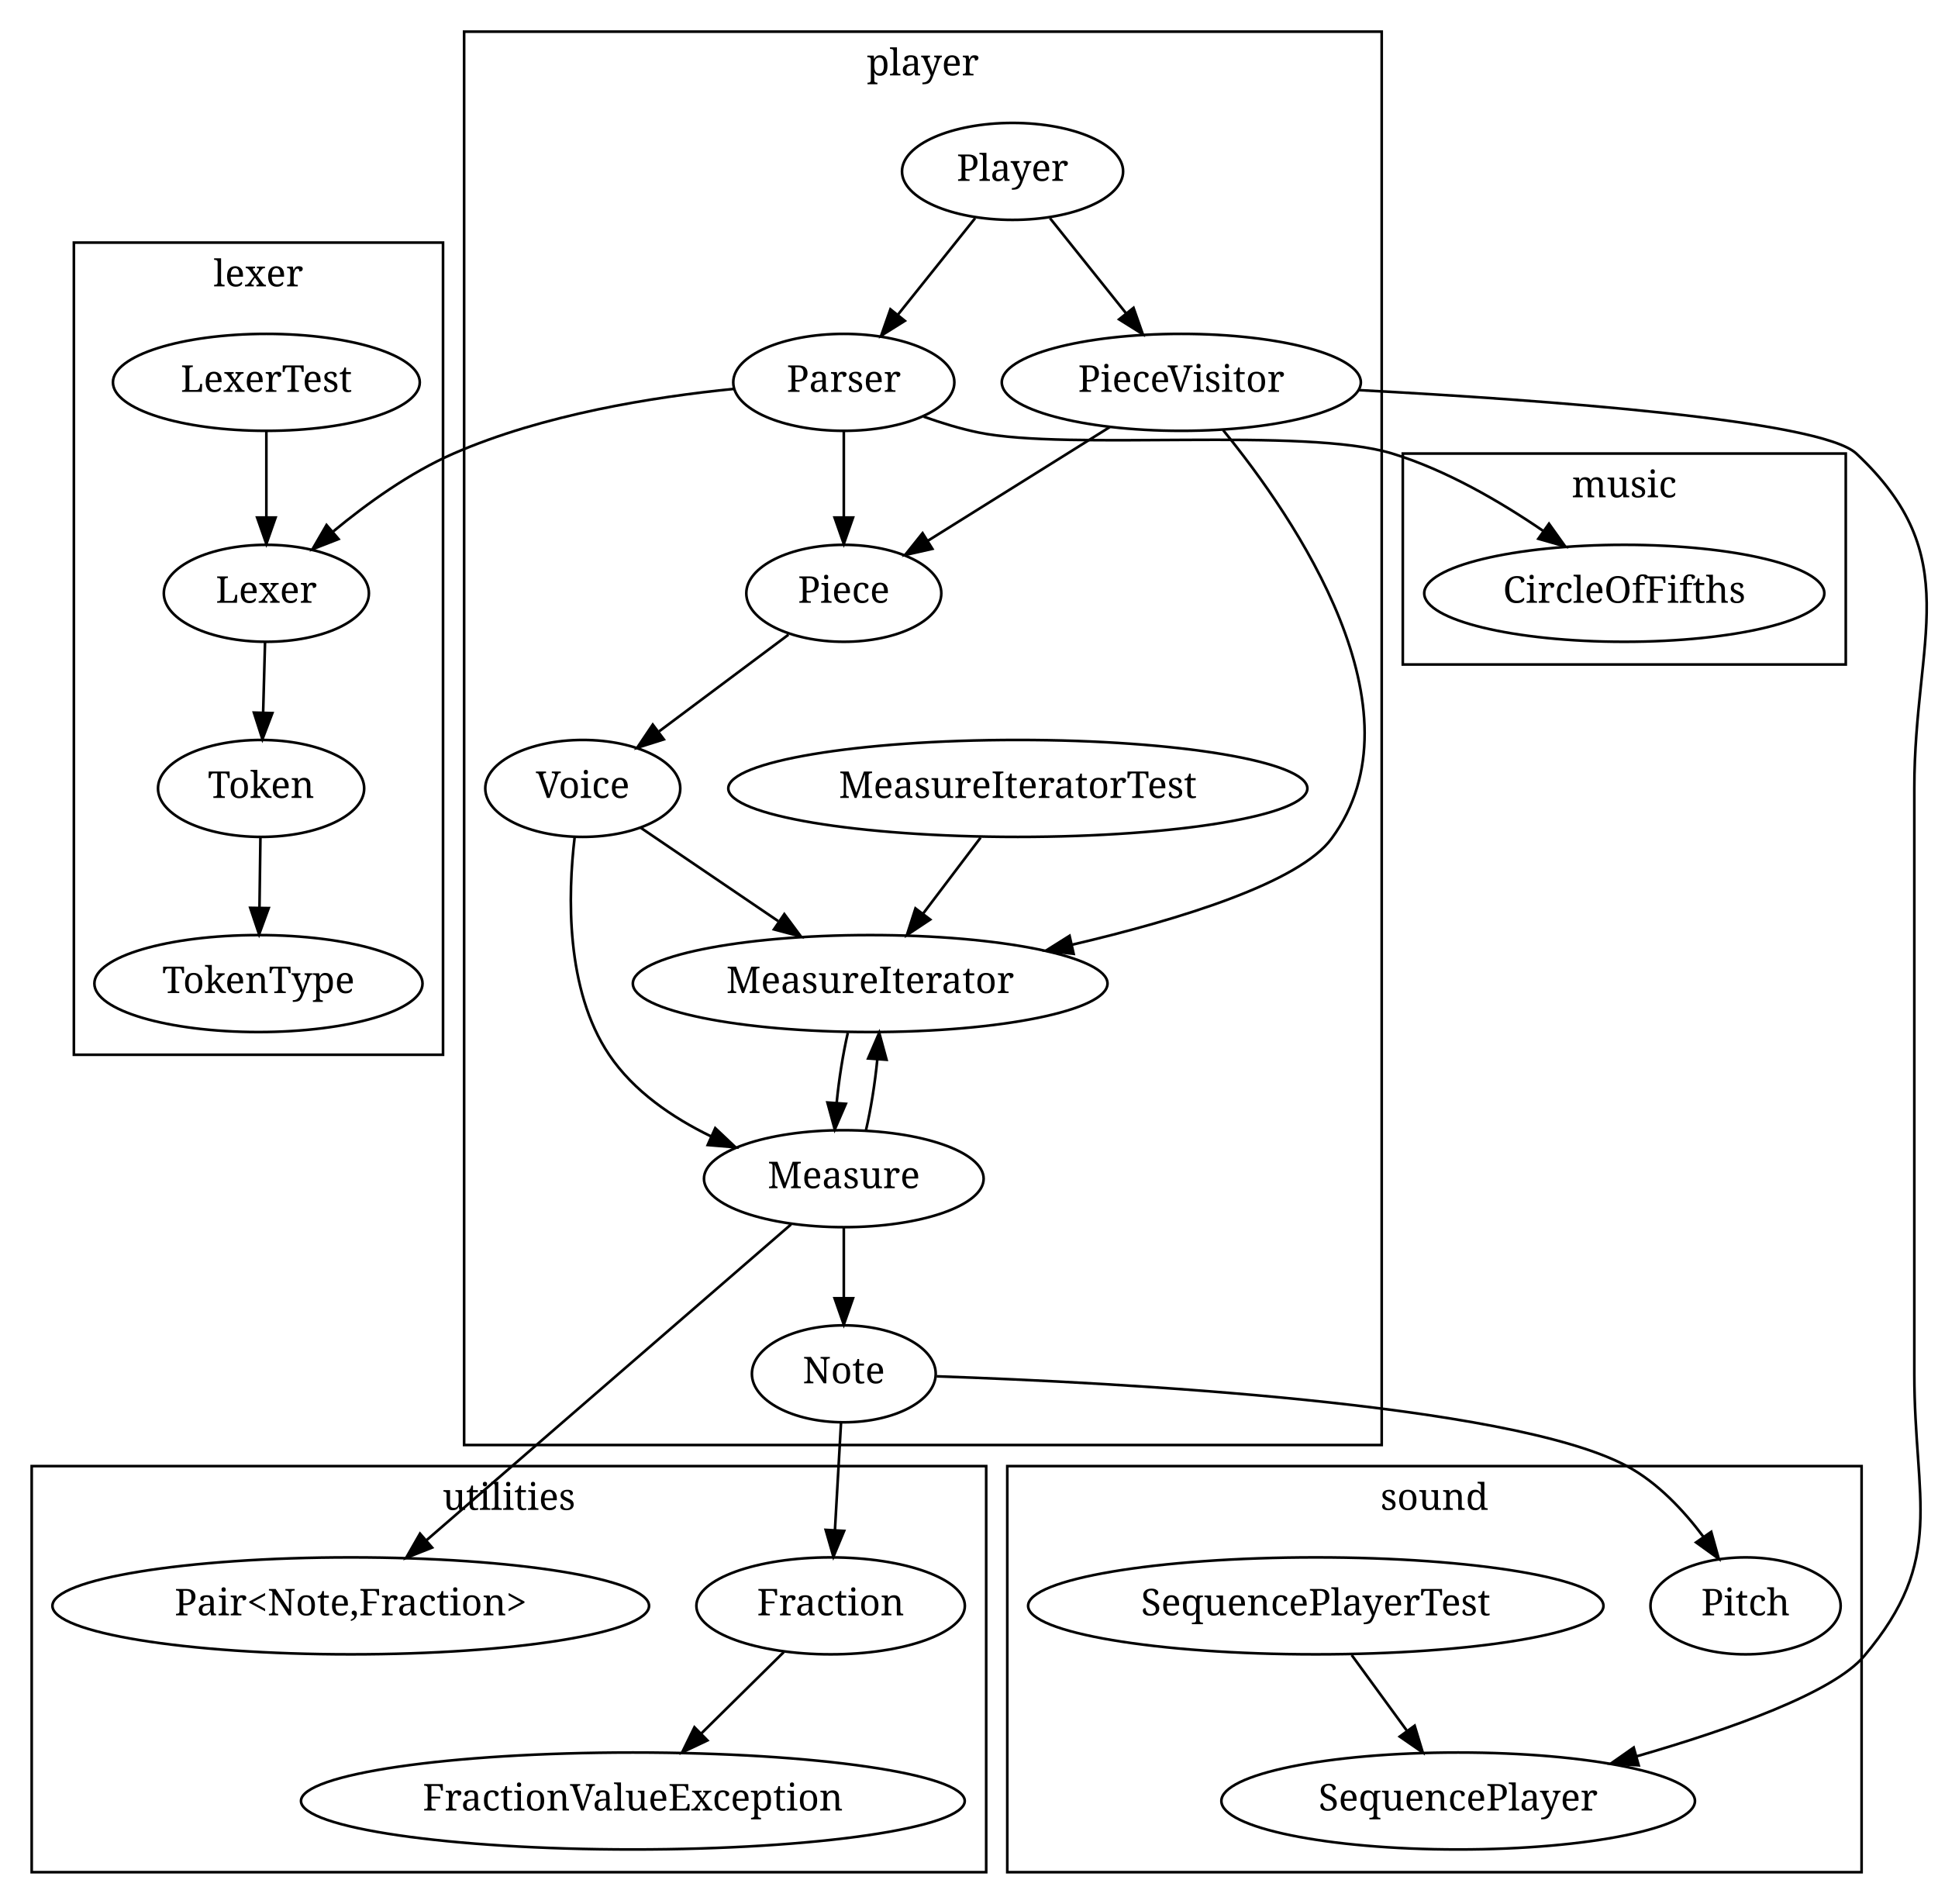
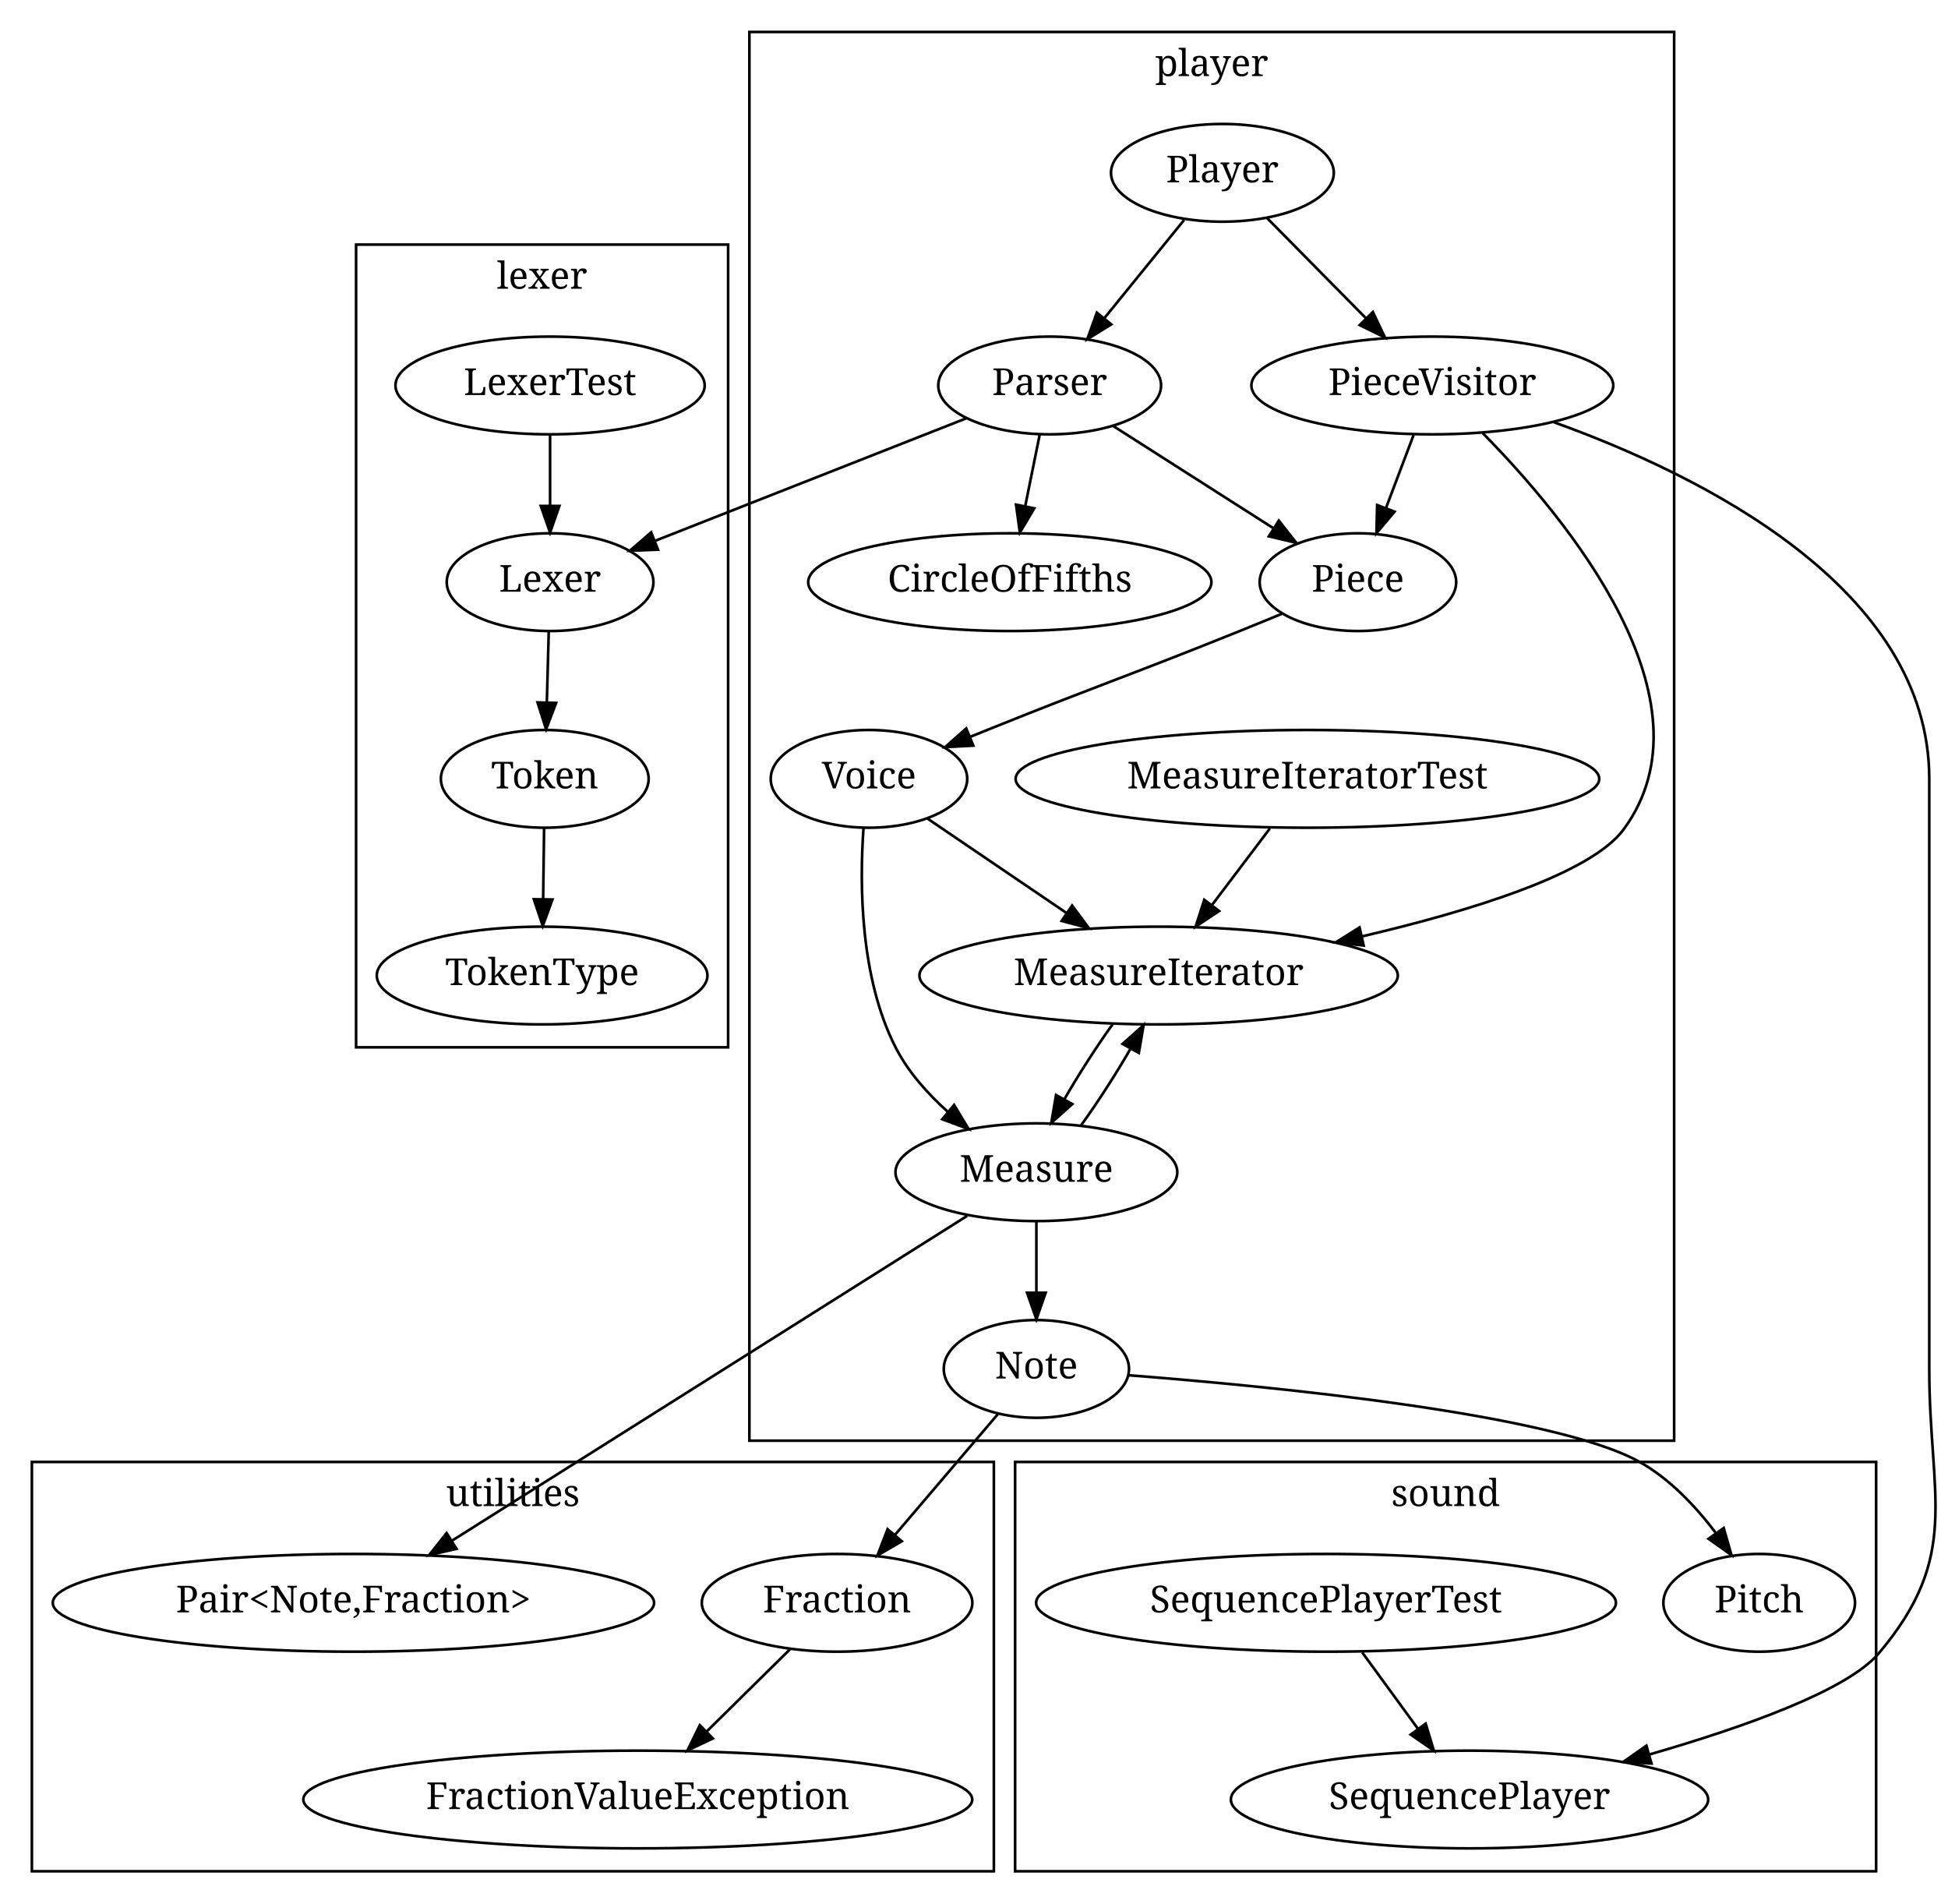
- <svg xmlns="http://www.w3.org/2000/svg" width="735pt" height="722pt" viewBox="0.00 0.00 734.96 722.00">
-   <g id="graph1" class="graph" transform="scale(1 1) rotate(0) translate(4 718)">
-     <polygon fill="white" stroke="white" points="-4,5 -4,-718 731.957,-718 731.957,5 -4,5" />
+ <svg xmlns="http://www.w3.org/2000/svg" width="733pt" height="716pt" viewBox="0.00 0.00 733.05 716.00">
+   <g id="graph1" class="graph" transform="scale(1 1) rotate(0) translate(4 712)">
+     <polygon fill="white" stroke="white" points="-4,5 -4,-712 730.045,-712 730.045,5 -4,5" />
    <g id="graph2" class="cluster">
-       <polygon fill="none" stroke="black" points="24,-318 24,-626 164,-626 164,-318 24,-318" />
-       <text text-anchor="middle" x="94" y="-609.4" font-family="Times Roman,serif" font-size="14.00">lexer</text>
+       <polygon fill="none" stroke="black" points="130,-318 130,-620 270,-620 270,-318 130,-318" />
+       <text text-anchor="middle" x="200" y="-603.4" font-family="Times Roman,serif" font-size="14.00">lexer</text>
    </g>
    <g id="graph3" class="cluster">
      <polygon fill="none" stroke="black" points="8,-8 8,-162 370,-162 370,-8 8,-8" />
      <text text-anchor="middle" x="189" y="-145.4" font-family="Times Roman,serif" font-size="14.00">utilities</text>
    </g>
    <g id="graph4" class="cluster">
      <polygon fill="none" stroke="black" points="378,-8 378,-162 702,-162 702,-8 378,-8" />
      <text text-anchor="middle" x="540" y="-145.4" font-family="Times Roman,serif" font-size="14.00">sound</text>
    </g>
    <g id="graph5" class="cluster">
-       <polygon fill="none" stroke="black" points="528,-466 528,-546 696,-546 696,-466 528,-466" />
-       <text text-anchor="middle" x="612" y="-529.4" font-family="Times Roman,serif" font-size="14.00">music</text>
-     </g>
-     <g id="graph6" class="cluster">
-       <polygon fill="none" stroke="black" points="172,-170 172,-706 520,-706 520,-170 172,-170" />
-       <text text-anchor="middle" x="346" y="-689.4" font-family="Times Roman,serif" font-size="14.00">player</text>
+       <polygon fill="none" stroke="black" points="278,-170 278,-700 626,-700 626,-170 278,-170" />
+       <text text-anchor="middle" x="452" y="-683.4" font-family="Times Roman,serif" font-size="14.00">player</text>
    </g>
    <g id="node2" class="node">
-       <ellipse fill="none" stroke="black" cx="97" cy="-493" rx="38.891" ry="18.385" />
-       <text text-anchor="middle" x="97" y="-489.4" font-family="Times Roman,serif" font-size="14.00">Lexer</text>
+       <ellipse fill="none" stroke="black" cx="203" cy="-493" rx="38.891" ry="18.385" />
+       <text text-anchor="middle" x="203" y="-489.4" font-family="Times Roman,serif" font-size="14.00">Lexer</text>
    </g>
    <g id="node4" class="node">
-       <ellipse fill="none" stroke="black" cx="95" cy="-419" rx="39.097" ry="18.385" />
-       <text text-anchor="middle" x="95" y="-415.4" font-family="Times Roman,serif" font-size="14.00">Token</text>
+       <ellipse fill="none" stroke="black" cx="201" cy="-419" rx="39.097" ry="18.385" />
+       <text text-anchor="middle" x="201" y="-415.4" font-family="Times Roman,serif" font-size="14.00">Token</text>
    </g>
    <g id="edge3" class="edge">
-       <path fill="none" stroke="black" d="M96.495,-474.327C96.277,-466.264 96.017,-456.648 95.776,-447.711" />
-       <polygon fill="black" stroke="black" points="99.273,-447.569 95.504,-437.667 92.276,-447.758 99.273,-447.569" />
+       <path fill="none" stroke="black" d="M202.495,-474.327C202.277,-466.264 202.018,-456.648 201.776,-447.711" />
+       <polygon fill="black" stroke="black" points="205.274,-447.569 201.505,-437.667 198.276,-447.758 205.274,-447.569" />
    </g>
    <g id="node5" class="node">
-       <ellipse fill="none" stroke="black" cx="94" cy="-345" rx="62.225" ry="18.385" />
-       <text text-anchor="middle" x="94" y="-341.4" font-family="Times Roman,serif" font-size="14.00">TokenType</text>
+       <ellipse fill="none" stroke="black" cx="200" cy="-345" rx="62.225" ry="18.385" />
+       <text text-anchor="middle" x="200" y="-341.4" font-family="Times Roman,serif" font-size="14.00">TokenType</text>
    </g>
    <g id="edge4" class="edge">
-       <path fill="none" stroke="black" d="M94.748,-400.327C94.639,-392.264 94.509,-382.648 94.388,-373.711" />
-       <polygon fill="black" stroke="black" points="97.887,-373.619 94.252,-363.667 90.888,-373.714 97.887,-373.619" />
+       <path fill="none" stroke="black" d="M200.748,-400.327C200.639,-392.264 200.509,-382.648 200.388,-373.711" />
+       <polygon fill="black" stroke="black" points="203.887,-373.619 200.252,-363.667 196.888,-373.714 203.887,-373.619" />
    </g>
    <g id="node6" class="node">
-       <ellipse fill="none" stroke="black" cx="97" cy="-573" rx="58.188" ry="18.385" />
-       <text text-anchor="middle" x="97" y="-569.4" font-family="Times Roman,serif" font-size="14.00">LexerTest</text>
+       <ellipse fill="none" stroke="black" cx="203" cy="-567" rx="58.188" ry="18.385" />
+       <text text-anchor="middle" x="203" y="-563.4" font-family="Times Roman,serif" font-size="14.00">LexerTest</text>
    </g>
-     <g id="edge42" class="edge">
-       <path fill="none" stroke="black" d="M97,-554.445C97,-544.821 97,-532.846 97,-522.03" />
-       <polygon fill="black" stroke="black" points="100.5,-521.731 97,-511.731 93.5,-521.731 100.5,-521.731" />
+     <g id="edge41" class="edge">
+       <path fill="none" stroke="black" d="M203,-548.327C203,-540.264 203,-530.648 203,-521.711" />
+       <polygon fill="black" stroke="black" points="206.5,-521.667 203,-511.667 199.5,-521.667 206.5,-521.667" />
    </g>
    <g id="node8" class="node">
      <ellipse fill="none" stroke="black" cx="311" cy="-109" rx="50.912" ry="18.385" />
      <text text-anchor="middle" x="311" y="-105.4" font-family="Times Roman,serif" font-size="14.00">Fraction</text>
    </g>
    <g id="node10" class="node">
      <ellipse fill="none" stroke="black" cx="236" cy="-35" rx="125.865" ry="18.385" />
      <text text-anchor="middle" x="236" y="-31.4" font-family="Times Roman,serif" font-size="14.00">FractionValueException</text>
    </g>
    <g id="edge7" class="edge">
      <path fill="none" stroke="black" d="M293.226,-91.463C283.884,-82.246 272.26,-70.776 261.932,-60.587" />
      <polygon fill="black" stroke="black" points="264.27,-57.976 254.693,-53.444 259.353,-62.959 264.27,-57.976" />
    </g>
    <g id="node11" class="node">
      <ellipse fill="none" stroke="black" cx="129" cy="-109" rx="113.137" ry="18.385" />
      <text text-anchor="middle" x="129" y="-105.4" font-family="Times Roman,serif" font-size="14.00">Pair&lt;Note,Fraction&gt;</text>
    </g>
    <g id="node13" class="node">
      <ellipse fill="none" stroke="black" cx="658" cy="-109" rx="36.062" ry="18.385" />
      <text text-anchor="middle" x="658" y="-105.4" font-family="Times Roman,serif" font-size="14.00">Pitch</text>
    </g>
    <g id="node14" class="node">
      <ellipse fill="none" stroke="black" cx="549" cy="-35" rx="89.803" ry="18.385" />
      <text text-anchor="middle" x="549" y="-31.4" font-family="Times Roman,serif" font-size="14.00">SequencePlayer</text>
    </g>
    <g id="node15" class="node">
      <ellipse fill="none" stroke="black" cx="495" cy="-109" rx="109.101" ry="18.385" />
      <text text-anchor="middle" x="495" y="-105.4" font-family="Times Roman,serif" font-size="14.00">SequencePlayerTest</text>
    </g>
-     <g id="edge46" class="edge">
+     <g id="edge45" class="edge">
      <path fill="none" stroke="black" d="M508.626,-90.327C514.942,-81.672 522.563,-71.229 529.475,-61.757" />
      <polygon fill="black" stroke="black" points="532.497,-63.552 535.565,-53.411 526.843,-59.426 532.497,-63.552" />
    </g>
    <g id="node17" class="node">
-       <ellipse fill="none" stroke="black" cx="612" cy="-493" rx="75.868" ry="18.385" />
-       <text text-anchor="middle" x="612" y="-489.4" font-family="Times Roman,serif" font-size="14.00">CircleOfFifths</text>
+       <ellipse fill="none" stroke="black" cx="391" cy="-567" rx="41.927" ry="18.385" />
+       <text text-anchor="middle" x="391" y="-563.4" font-family="Times Roman,serif" font-size="14.00">Parser</text>
+     </g>
+     <g id="edge30" class="edge">
+       <path fill="none" stroke="black" d="M359.533,-554.614C327.334,-541.94 277.219,-522.214 242.401,-508.509" />
+       <polygon fill="black" stroke="black" points="243.601,-505.22 233.014,-504.814 241.037,-511.734 243.601,-505.22" />
+     </g>
+     <g id="node20" class="node">
+       <ellipse fill="none" stroke="black" cx="507" cy="-493" rx="36.977" ry="18.385" />
+       <text text-anchor="middle" x="507" y="-489.4" font-family="Times Roman,serif" font-size="14.00">Piece</text>
+     </g>
+     <g id="edge34" class="edge">
+       <path fill="none" stroke="black" d="M415.035,-551.667C432.451,-540.557 456.175,-525.423 475.165,-513.309" />
+       <polygon fill="black" stroke="black" points="477.239,-516.137 483.787,-507.808 473.474,-510.236 477.239,-516.137" />
+     </g>
+     <g id="node21" class="node">
+       <ellipse fill="none" stroke="black" cx="376" cy="-493" rx="75.868" ry="18.385" />
+       <text text-anchor="middle" x="376" y="-489.4" font-family="Times Roman,serif" font-size="14.00">CircleOfFifths</text>
+     </g>
+     <g id="edge32" class="edge">
+       <path fill="none" stroke="black" d="M387.215,-548.327C385.581,-540.264 383.631,-530.648 381.82,-521.711" />
+       <polygon fill="black" stroke="black" points="385.201,-520.773 379.784,-511.667 378.34,-522.163 385.201,-520.773" />
+     </g>
+     <g id="node18" class="node">
+       <ellipse fill="none" stroke="black" cx="456" cy="-647" rx="41.927" ry="18.385" />
+       <text text-anchor="middle" x="456" y="-643.4" font-family="Times Roman,serif" font-size="14.00">Player</text>
+     </g>
+     <g id="edge36" class="edge">
+       <path fill="none" stroke="black" d="M441.574,-629.245C432.762,-618.399 421.349,-604.353 411.596,-592.349" />
+       <polygon fill="black" stroke="black" points="414.184,-589.984 405.162,-584.43 408.751,-594.398 414.184,-589.984" />
    </g>
    <g id="node19" class="node">
-       <ellipse fill="none" stroke="black" cx="316" cy="-573" rx="41.927" ry="18.385" />
-       <text text-anchor="middle" x="316" y="-569.4" font-family="Times Roman,serif" font-size="14.00">Parser</text>
+       <ellipse fill="none" stroke="black" cx="535" cy="-567" rx="68.089" ry="18.385" />
+       <text text-anchor="middle" x="535" y="-563.4" font-family="Times Roman,serif" font-size="14.00">PieceVisitor</text>
    </g>
-     <g id="edge31" class="edge">
-       <path fill="none" stroke="black" d="M274.32,-570.518C243.819,-567.5 202.002,-560.813 168,-546 151.458,-538.794 135.168,-527.063 122.372,-516.468" />
-       <polygon fill="black" stroke="black" points="124.373,-513.574 114.501,-509.728 119.821,-518.891 124.373,-513.574" />
+     <g id="edge38" class="edge">
+       <path fill="none" stroke="black" d="M472.754,-630.034C483.556,-619.095 497.801,-604.67 509.938,-592.379" />
+       <polygon fill="black" stroke="black" points="512.636,-594.628 517.172,-585.053 507.655,-589.709 512.636,-594.628" />
    </g>
-     <g id="edge33" class="edge">
-       <path fill="none" stroke="black" d="M346.297,-559.99C353.003,-557.599 360.153,-555.415 367,-554 401.211,-546.931 490.59,-556.207 524,-546 544.436,-539.757 565.019,-527.748 581.134,-516.739" />
-       <polygon fill="black" stroke="black" points="583.445,-519.392 589.599,-510.768 579.41,-513.672 583.445,-519.392" />
+     <g id="edge39" class="edge">
+       <path fill="none" stroke="black" d="M580.745,-553.176C636.106,-533.279 722,-490.834 722,-419 722,-419 722,-419 722,-197 722,-148.701 734.18,-126.887 703,-90 691.231,-76.078 652.514,-62.282 616.848,-51.99" />
+       <polygon fill="black" stroke="black" points="617.469,-48.529 606.894,-49.183 615.569,-55.266 617.469,-48.529" />
+     </g>
+     <g id="edge11" class="edge">
+       <path fill="none" stroke="black" d="M527.934,-548.327C524.794,-540.026 521.03,-530.078 517.565,-520.921" />
+       <polygon fill="black" stroke="black" points="520.779,-519.525 513.966,-511.411 514.232,-522.003 520.779,-519.525" />
+     </g>
+     <g id="node23" class="node">
+       <ellipse fill="none" stroke="black" cx="432" cy="-345" rx="90.01" ry="18.385" />
+       <text text-anchor="middle" x="432" y="-341.4" font-family="Times Roman,serif" font-size="14.00">MeasureIterator</text>
+     </g>
+     <g id="edge13" class="edge">
+       <path fill="none" stroke="black" d="M553.967,-549.067C585.641,-516.927 642.494,-448.361 607,-400 594.745,-383.302 549.765,-369.374 508.479,-359.711" />
+       <polygon fill="black" stroke="black" points="509.167,-356.278 498.64,-357.47 507.613,-363.104 509.167,-356.278" />
    </g>
    <g id="node22" class="node">
-       <ellipse fill="none" stroke="black" cx="316" cy="-493" rx="36.977" ry="18.385" />
-       <text text-anchor="middle" x="316" y="-489.4" font-family="Times Roman,serif" font-size="14.00">Piece</text>
+       <ellipse fill="none" stroke="black" cx="323" cy="-419" rx="36.977" ry="18.385" />
+       <text text-anchor="middle" x="323" y="-415.4" font-family="Times Roman,serif" font-size="14.00">Voice</text>
    </g>
-     <g id="edge35" class="edge">
-       <path fill="none" stroke="black" d="M316,-554.445C316,-544.821 316,-532.846 316,-522.03" />
-       <polygon fill="black" stroke="black" points="319.5,-521.731 316,-511.731 312.5,-521.731 319.5,-521.731" />
+     <g id="edge20" class="edge">
+       <path fill="none" stroke="black" d="M478.324,-481.059C472.594,-478.7 466.612,-476.257 461,-474 420.263,-457.618 409.737,-454.382 369,-438 366.457,-436.977 363.838,-435.917 361.201,-434.843" />
+       <polygon fill="black" stroke="black" points="362.256,-431.493 351.676,-430.941 359.603,-437.97 362.256,-431.493" />
    </g>
-     <g id="node20" class="node">
-       <ellipse fill="none" stroke="black" cx="380" cy="-653" rx="41.927" ry="18.385" />
-       <text text-anchor="middle" x="380" y="-649.4" font-family="Times Roman,serif" font-size="14.00">Player</text>
-     </g>
-     <g id="edge37" class="edge">
-       <path fill="none" stroke="black" d="M365.796,-635.245C357.179,-624.474 346.037,-610.546 336.478,-598.598" />
-       <polygon fill="black" stroke="black" points="339.144,-596.327 330.164,-590.705 333.678,-600.7 339.144,-596.327" />
-     </g>
-     <g id="node21" class="node">
-       <ellipse fill="none" stroke="black" cx="444" cy="-573" rx="68.089" ry="18.385" />
-       <text text-anchor="middle" x="444" y="-569.4" font-family="Times Roman,serif" font-size="14.00">PieceVisitor</text>
-     </g>
-     <g id="edge39" class="edge">
-       <path fill="none" stroke="black" d="M394.204,-635.245C402.701,-624.623 413.654,-610.933 423.123,-599.097" />
-       <polygon fill="black" stroke="black" points="425.878,-601.255 429.392,-591.26 420.412,-596.882 425.878,-601.255" />
-     </g>
-     <g id="edge40" class="edge">
-       <path fill="none" stroke="black" d="M511.332,-570.051C582.525,-566.285 686.437,-558.691 700,-546 741.83,-506.861 722,-476.285 722,-419 722,-419 722,-419 722,-197 722,-148.701 734.18,-126.887 703,-90 691.231,-76.078 652.514,-62.282 616.848,-51.99" />
-       <polygon fill="black" stroke="black" points="617.469,-48.529 606.894,-49.183 615.569,-55.266 617.469,-48.529" />
-     </g>
-     <g id="edge12" class="edge">
-       <path fill="none" stroke="black" d="M416.854,-556.034C396.692,-543.432 369.126,-526.204 347.909,-512.943" />
-       <polygon fill="black" stroke="black" points="349.58,-509.86 339.245,-507.528 345.87,-515.796 349.58,-509.86" />
+     <g id="edge18" class="edge">
+       <path fill="none" stroke="black" d="M345.058,-404.025C359.996,-393.883 380.048,-380.27 397.13,-368.674" />
+       <polygon fill="black" stroke="black" points="399.441,-371.335 405.749,-362.822 395.509,-365.543 399.441,-371.335" />
    </g>
    <g id="node24" class="node">
-       <ellipse fill="none" stroke="black" cx="326" cy="-345" rx="90.01" ry="18.385" />
-       <text text-anchor="middle" x="326" y="-341.4" font-family="Times Roman,serif" font-size="14.00">MeasureIterator</text>
+       <ellipse fill="none" stroke="black" cx="386" cy="-271" rx="53.033" ry="18.385" />
+       <text text-anchor="middle" x="386" y="-267.4" font-family="Times Roman,serif" font-size="14.00">Measure</text>
+     </g>
+     <g id="edge21" class="edge">
+       <path fill="none" stroke="black" d="M320.934,-400.369C319.442,-379.204 319.621,-344.209 333,-318 337.697,-308.799 345.018,-300.576 352.735,-293.68" />
+       <polygon fill="black" stroke="black" points="355.039,-296.316 360.502,-287.238 350.57,-290.928 355.039,-296.316" />
    </g>
    <g id="edge14" class="edge">
-       <path fill="none" stroke="black" d="M459.856,-554.885C487.16,-521.407 536.831,-448.82 501,-400 488.745,-383.302 443.765,-369.374 402.479,-359.711" />
-       <polygon fill="black" stroke="black" points="403.167,-356.278 392.64,-357.47 401.613,-363.104 403.167,-356.278" />
+       <path fill="none" stroke="black" d="M414.713,-326.708C408.619,-318.233 402.034,-307.982 396.602,-298.596" />
+       <polygon fill="black" stroke="black" points="399.523,-296.646 391.614,-289.596 393.4,-300.039 399.523,-296.646" />
    </g>
-     <g id="node23" class="node">
-       <ellipse fill="none" stroke="black" cx="217" cy="-419" rx="36.977" ry="18.385" />
-       <text text-anchor="middle" x="217" y="-415.4" font-family="Times Roman,serif" font-size="14.00">Voice</text>
+     <g id="edge24" class="edge">
+       <path fill="none" stroke="black" d="M359.943,-254.575C314.103,-225.68 218.906,-165.672 166.174,-132.433" />
+       <polygon fill="black" stroke="black" points="167.792,-129.315 157.466,-126.944 164.059,-135.237 167.792,-129.315" />
    </g>
-     <g id="edge21" class="edge">
-       <path fill="none" stroke="black" d="M295.005,-477.307C280.733,-466.639 261.667,-452.387 245.956,-440.644" />
-       <polygon fill="black" stroke="black" points="247.731,-437.601 237.626,-434.417 243.54,-443.208 247.731,-437.601" />
-     </g>
-     <g id="edge19" class="edge">
-       <path fill="none" stroke="black" d="M239.058,-404.025C253.996,-393.883 274.048,-380.27 291.13,-368.674" />
-       <polygon fill="black" stroke="black" points="293.441,-371.335 299.749,-362.822 289.509,-365.543 293.441,-371.335" />
+     <g id="edge16" class="edge">
+       <path fill="none" stroke="black" d="M402.822,-288.648C409.057,-297.26 415.853,-307.819 421.43,-317.459" />
+       <polygon fill="black" stroke="black" points="418.436,-319.277 426.345,-326.327 424.558,-315.884 418.436,-319.277" />
    </g>
    <g id="node25" class="node">
-       <ellipse fill="none" stroke="black" cx="316" cy="-271" rx="53.033" ry="18.385" />
-       <text text-anchor="middle" x="316" y="-267.4" font-family="Times Roman,serif" font-size="14.00">Measure</text>
+       <ellipse fill="none" stroke="black" cx="386" cy="-197" rx="34.857" ry="18.385" />
+       <text text-anchor="middle" x="386" y="-193.4" font-family="Times Roman,serif" font-size="14.00">Note</text>
    </g>
    <g id="edge22" class="edge">
-       <path fill="none" stroke="black" d="M213.924,-400.497C211.351,-378.814 210.388,-342.714 227,-318 236.283,-304.189 250.976,-294.15 265.77,-286.986" />
-       <polygon fill="black" stroke="black" points="267.241,-290.163 274.946,-282.89 264.388,-283.77 267.241,-290.163" />
+       <path fill="none" stroke="black" d="M386,-252.327C386,-244.264 386,-234.648 386,-225.711" />
+       <polygon fill="black" stroke="black" points="389.5,-225.667 386,-215.667 382.5,-225.667 389.5,-225.667" />
    </g>
-     <g id="edge15" class="edge">
-       <path fill="none" stroke="black" d="M317.524,-326.327C315.67,-318.264 314.156,-308.648 313.283,-299.711" />
-       <polygon fill="black" stroke="black" points="316.769,-299.395 312.571,-289.667 309.787,-299.89 316.769,-299.395" />
+     <g id="edge28" class="edge">
+       <path fill="none" stroke="black" d="M371.539,-180.033C360.549,-167.138 345.248,-149.185 332.779,-134.554" />
+       <polygon fill="black" stroke="black" points="335.339,-132.162 326.189,-126.821 330.011,-136.703 335.339,-132.162" />
    </g>
-     <g id="edge25" class="edge">
-       <path fill="none" stroke="black" d="M295.988,-253.663C262.737,-224.858 195.992,-167.036 157.721,-133.881" />
-       <polygon fill="black" stroke="black" points="159.859,-131.102 150.009,-127.2 155.275,-136.393 159.859,-131.102" />
-     </g>
-     <g id="edge17" class="edge">
-       <path fill="none" stroke="black" d="M324.415,-289.411C326.291,-297.501 327.825,-307.193 328.709,-316.202" />
-       <polygon fill="black" stroke="black" points="325.228,-316.6 329.429,-326.327 332.21,-316.104 325.228,-316.6" />
+     <g id="edge26" class="edge">
+       <path fill="none" stroke="black" d="M420.821,-194.606C476.033,-190.32 580.72,-180.052 613,-162 624.326,-155.666 634.075,-145.305 641.575,-135.416" />
+       <polygon fill="black" stroke="black" points="644.641,-137.143 647.57,-126.961 638.931,-133.094 644.641,-137.143" />
    </g>
    <g id="node26" class="node">
-       <ellipse fill="none" stroke="black" cx="316" cy="-197" rx="34.857" ry="18.385" />
-       <text text-anchor="middle" x="316" y="-193.4" font-family="Times Roman,serif" font-size="14.00">Note</text>
+       <ellipse fill="none" stroke="black" cx="488" cy="-419" rx="109.81" ry="18.385" />
+       <text text-anchor="middle" x="488" y="-415.4" font-family="Times Roman,serif" font-size="14.00">MeasureIteratorTest</text>
    </g>
-     <g id="edge23" class="edge">
-       <path fill="none" stroke="black" d="M316,-252.327C316,-244.264 316,-234.648 316,-225.711" />
-       <polygon fill="black" stroke="black" points="319.5,-225.667 316,-215.667 312.5,-225.667 319.5,-225.667" />
-     </g>
-     <g id="edge29" class="edge">
-       <path fill="none" stroke="black" d="M314.94,-178.337C314.27,-166.554 313.392,-151.092 312.634,-137.76" />
-       <polygon fill="black" stroke="black" points="316.121,-137.421 312.059,-127.636 309.132,-137.818 316.121,-137.421" />
-     </g>
-     <g id="edge27" class="edge">
-       <path fill="none" stroke="black" d="M351.217,-196.05C419.796,-193.685 568.442,-185.886 613,-162 624.636,-155.762 634.543,-145.18 642.075,-135.105" />
-       <polygon fill="black" stroke="black" points="644.972,-137.069 647.829,-126.866 639.233,-133.061 644.972,-137.069" />
-     </g>
-     <g id="node27" class="node">
-       <ellipse fill="none" stroke="black" cx="382" cy="-419" rx="109.81" ry="18.385" />
-       <text text-anchor="middle" x="382" y="-415.4" font-family="Times Roman,serif" font-size="14.00">MeasureIteratorTest</text>
-     </g>
-     <g id="edge44" class="edge">
-       <path fill="none" stroke="black" d="M367.869,-400.327C361.253,-391.584 353.255,-381.015 346.029,-371.467" />
-       <polygon fill="black" stroke="black" points="348.758,-369.273 339.933,-363.411 343.176,-373.497 348.758,-369.273" />
+     <g id="edge43" class="edge">
+       <path fill="none" stroke="black" d="M473.869,-400.327C467.253,-391.584 459.255,-381.015 452.029,-371.467" />
+       <polygon fill="black" stroke="black" points="454.758,-369.273 445.933,-363.411 449.176,-373.497 454.758,-369.273" />
    </g>
  </g>
</svg>
